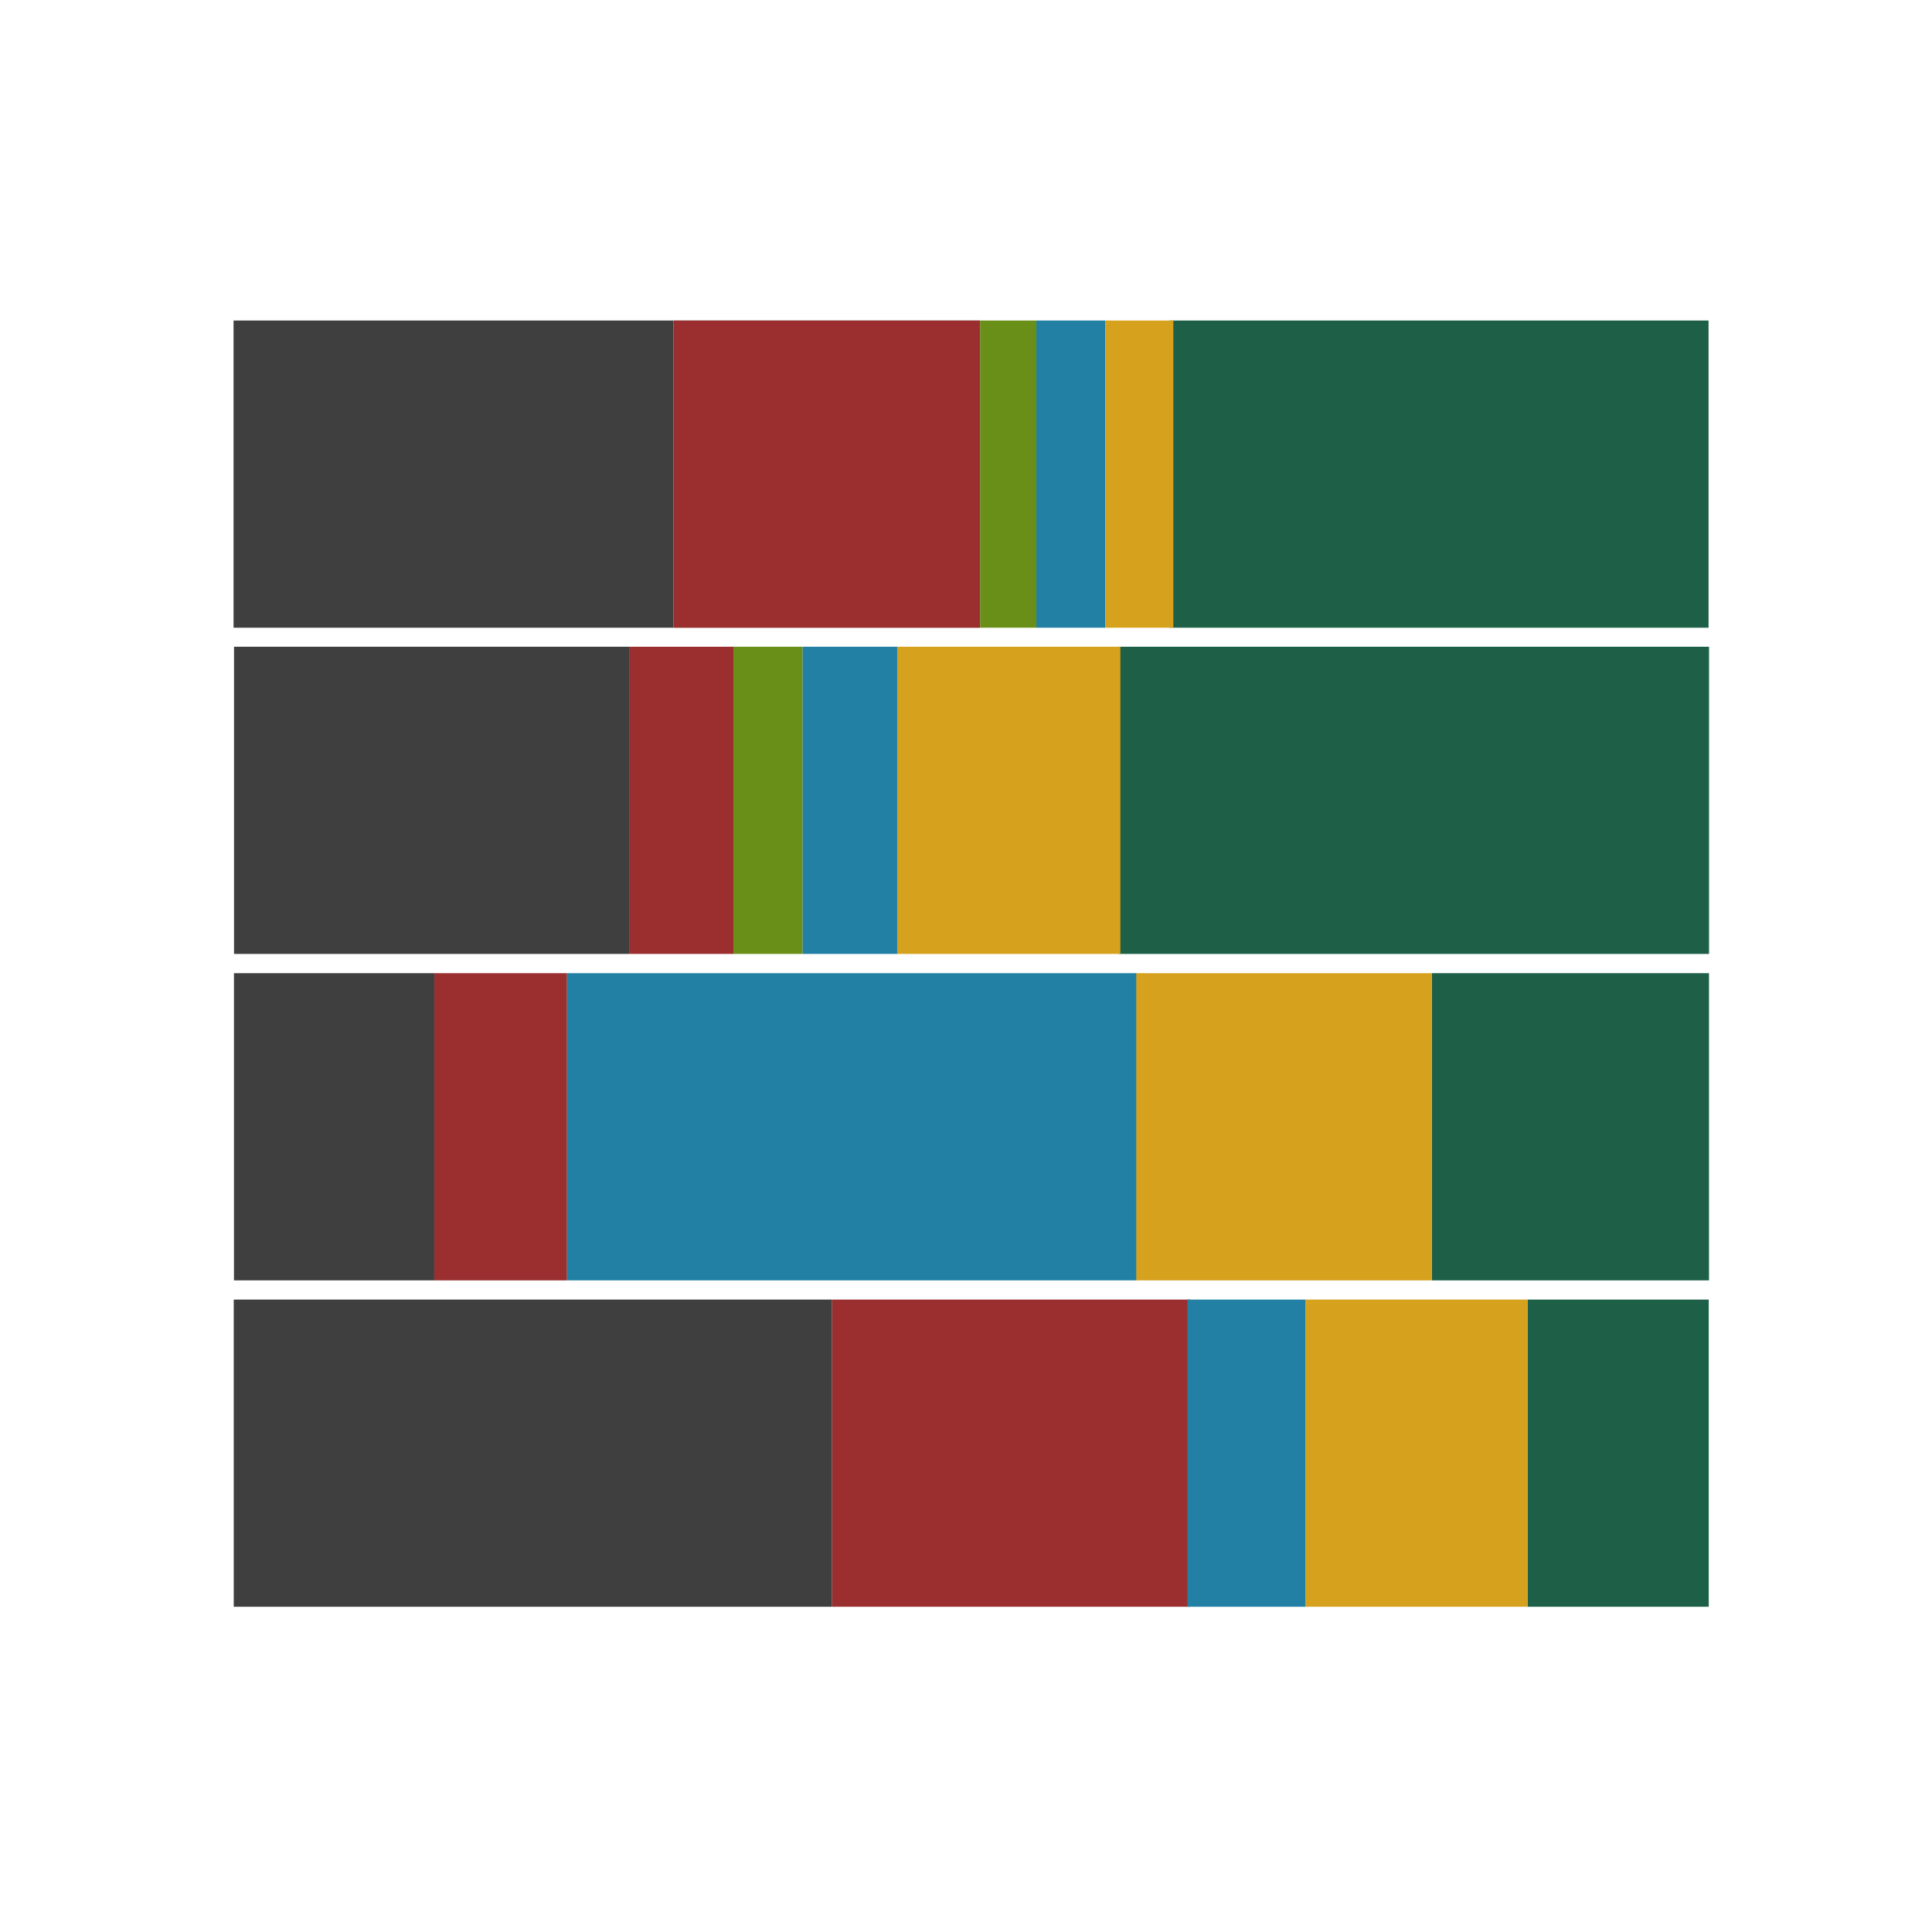
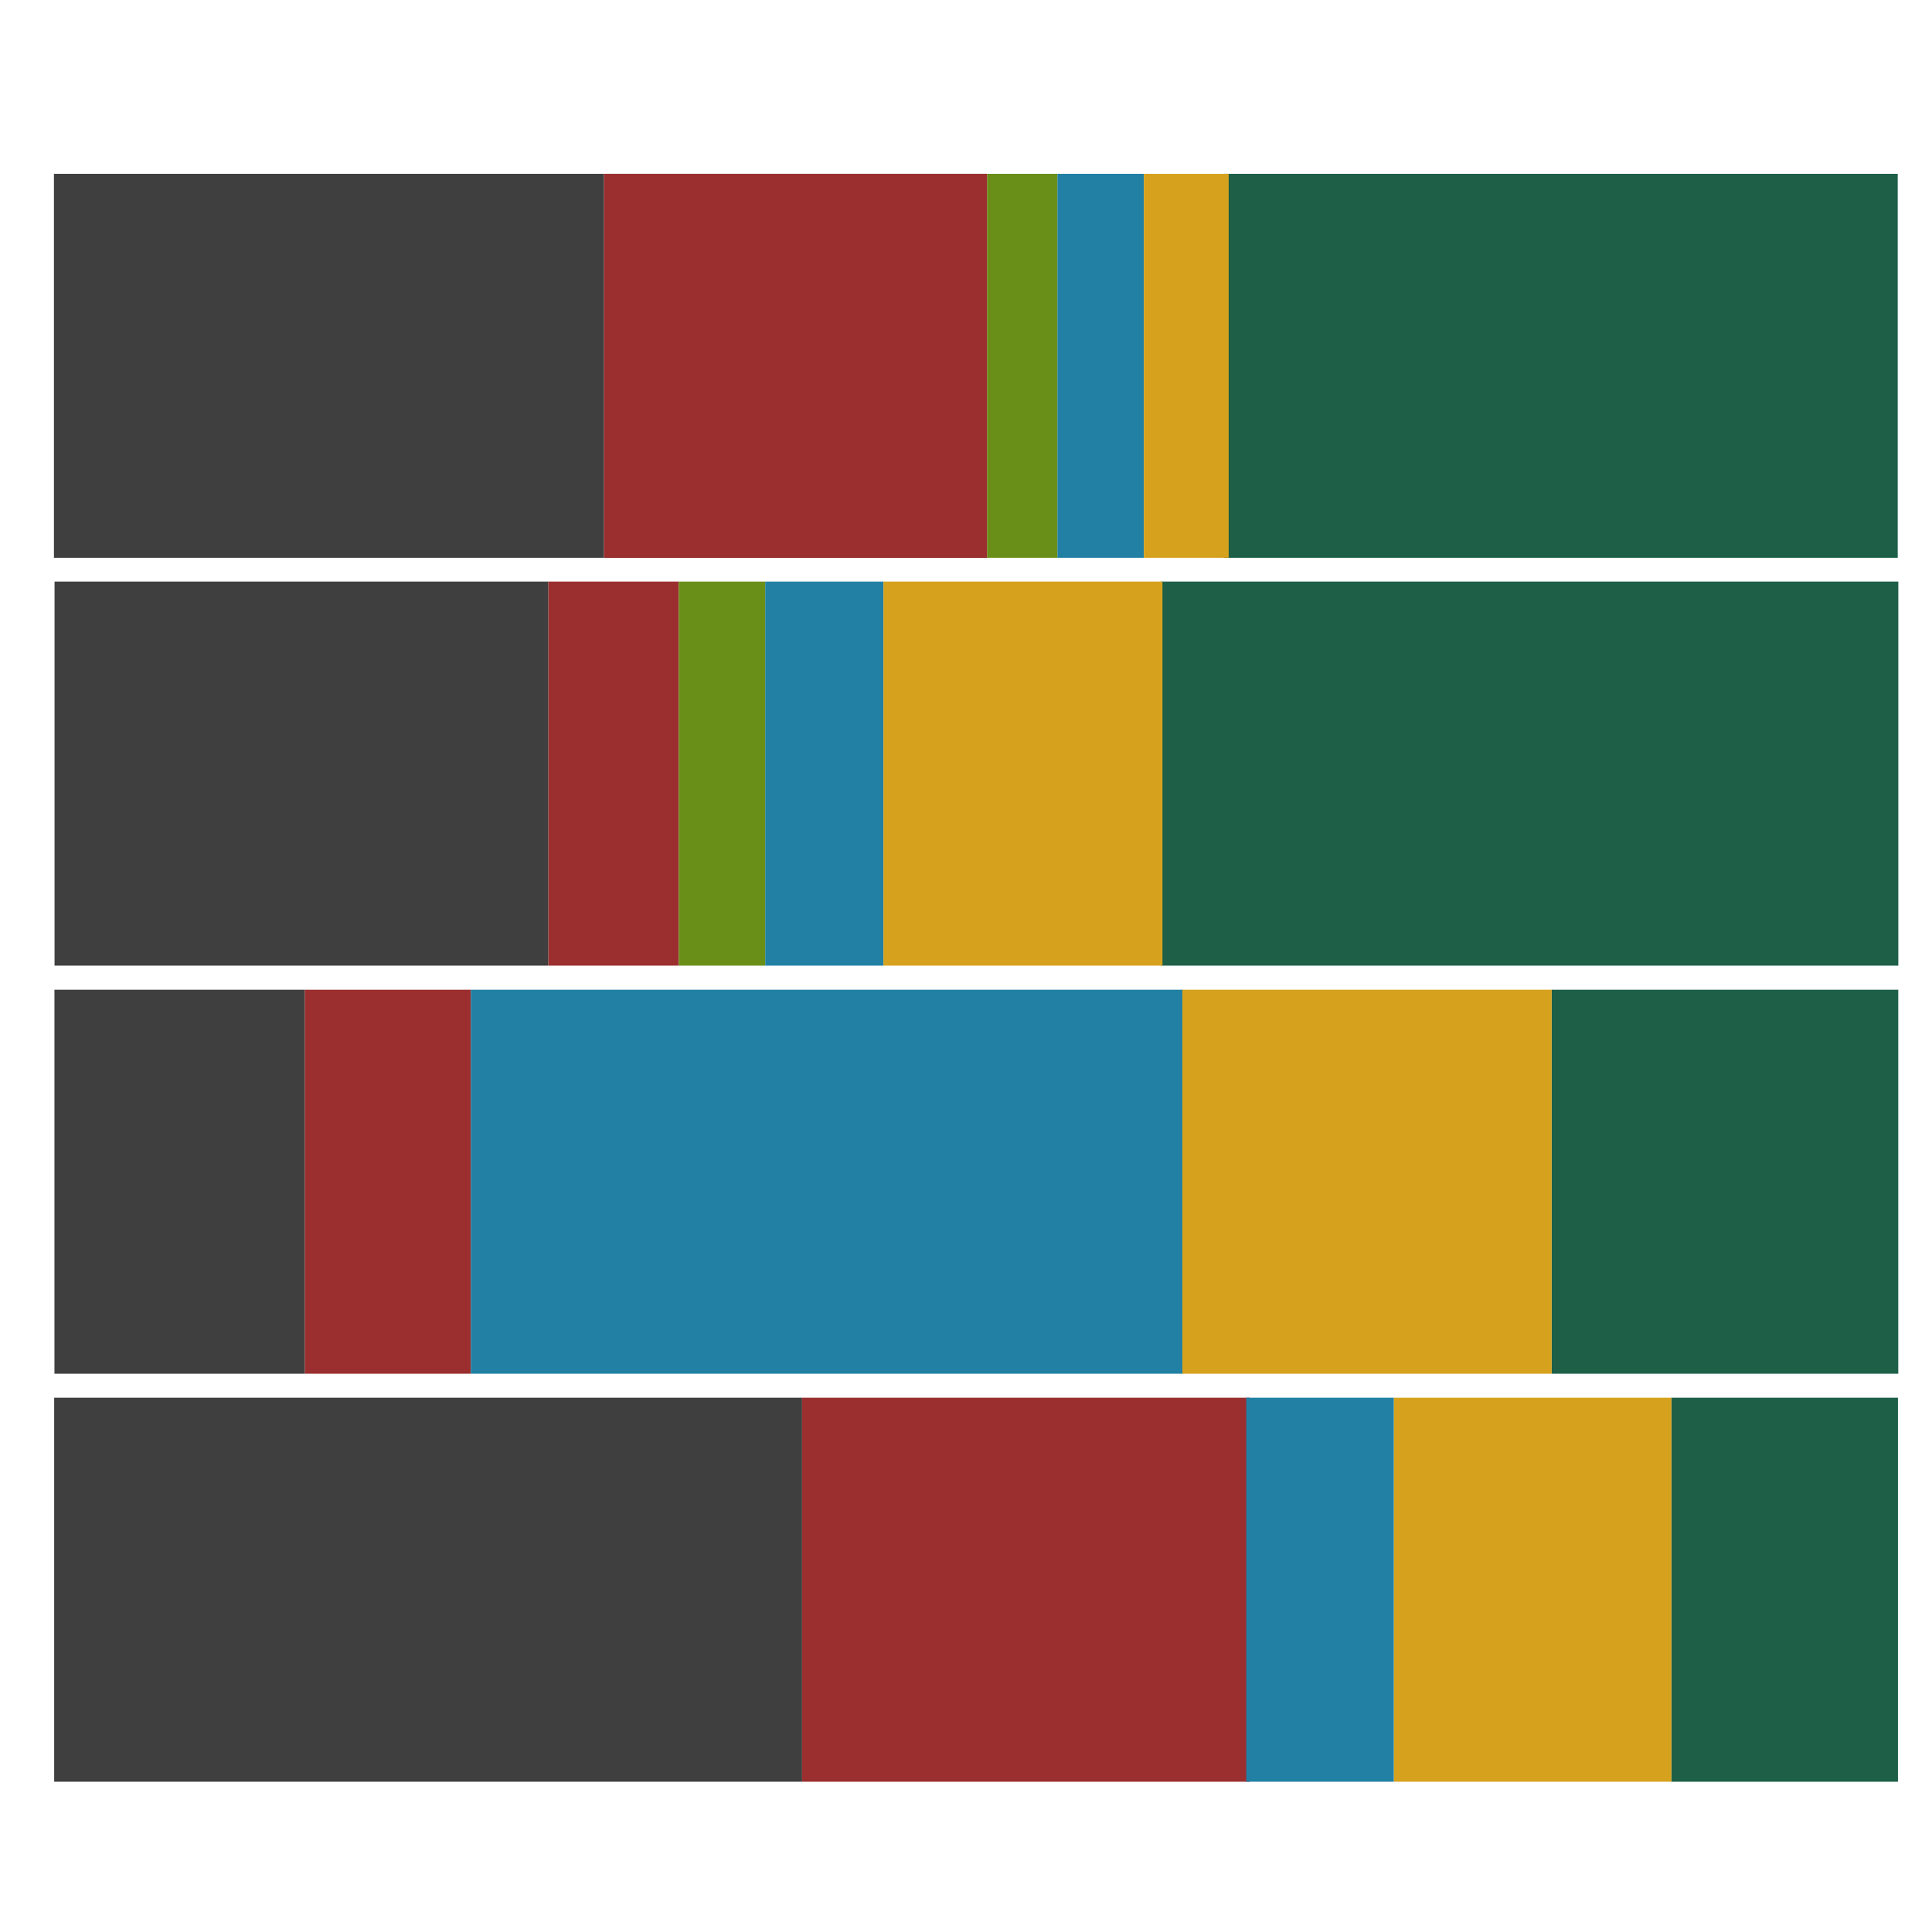
- <svg xmlns="http://www.w3.org/2000/svg" width="200" height="200" viewBox="0 0 52.917 52.917" version="1.1" id="svg5" xml:space="preserve">
+ <svg xmlns="http://www.w3.org/2000/svg" width="160" height="160" viewBox="0 0 42.333 42.333" version="1.1" id="svg5" xml:space="preserve">
  <defs id="defs2">
    <rect x="25.988" y="115.365" width="157.619" height="43.119" id="rect2362" />
  </defs>
  <g id="layer2" />
  <g id="layer1">
-     <rect style="fill:#1d5f47;fill-opacity:1;stroke-width:0.384" id="rect496" width="14.77" height="8.414" x="32.027" y="8.779" />
-     <rect style="fill:#1d5f47;fill-opacity:1;stroke-width:0.401" id="rect496-3" width="16.16" height="8.414" x="30.65" y="17.714" />
-     <rect style="fill:#1d5f47;fill-opacity:1;stroke-width:0.275" id="rect496-3-6" width="7.595" height="8.414" x="39.214" y="26.655" />
-     <rect style="fill:#1d5f47;fill-opacity:1;stroke-width:0.223" id="rect496-3-6-7" width="4.964" height="8.414" x="41.838" y="35.595" />
-     <rect style="fill:#3f3f3f;fill-opacity:1;stroke-width:0.347" id="rect608" width="12.052" height="8.414" x="6.397" y="8.779" />
-     <rect style="fill:#3f3f3f;fill-opacity:1;stroke-width:0.329" id="rect610" width="10.821" height="8.414" x="6.41" y="17.714" />
-     <rect style="fill:#3f3f3f;fill-opacity:1;stroke-width:0.234" id="rect612" width="5.487" height="8.414" x="6.408" y="26.655" />
-     <rect style="fill:#3f3f3f;fill-opacity:1;stroke-width:0.404" id="rect614" width="16.388" height="8.414" x="6.402" y="35.595" />
-     <rect style="fill:#7d7d7d;stroke-width:0.289" id="rect616" width="8.395" height="8.414" x="-26.845" y="8.779" transform="scale(-1,1)" />
-     <rect style="fill:#9b2f2f;fill-opacity:1;stroke-width:0.169" id="rect3999" width="2.857" height="8.414" x="-20.088" y="17.714" transform="scale(-1,1)" />
-     <rect style="fill:#9b2f2f;fill-opacity:1;stroke-width:0.19" id="rect4001" width="3.636" height="8.414" x="-15.531" y="26.655" transform="scale(-1,1)" />
-     <rect style="fill:#9b2f2f;fill-opacity:1;stroke-width:0.313" id="rect4003" width="9.807" height="8.414" x="-32.598" y="35.595" transform="scale(-1,1)" />
-     <rect style="fill:#d6a21e;fill-opacity:1;stroke-width:0.246" id="rect4213" width="6.084" height="8.414" x="-41.838" y="35.595" transform="scale(-1,1)" />
-     <rect style="fill:#2180a4;fill-opacity:1;stroke-width:0.18" id="rect4215" width="3.232" height="8.414" x="32.522" y="35.595" />
-     <rect style="fill:#2180a4;fill-opacity:1;stroke-width:0.395" id="rect4217" width="15.604" height="8.414" x="15.531" y="26.655" />
-     <rect style="fill:#d6a21e;fill-opacity:1;stroke-width:0.284" id="rect4219" width="8.092" height="8.414" x="-39.214" y="26.655" transform="scale(-1,1)" />
-     <rect style="fill:#6a8f19;fill-opacity:1;stroke-width:0.138" id="rect4221" width="1.896" height="8.414" x="20.088" y="17.714" />
-     <rect style="fill:#2180a4;fill-opacity:1;stroke-width:0.161" id="rect4223" width="2.59" height="8.414" x="-24.574" y="17.714" transform="scale(-1,1)" />
-     <rect style="fill:#d6a21e;fill-opacity:1;stroke-width:0.247" id="rect4225" width="6.113" height="8.414" x="24.574" y="17.714" />
-     <rect style="fill:#9b2f2f;fill-opacity:1;stroke-width:0.289" id="rect4227" width="8.395" height="8.414" x="-26.845" y="8.779" transform="scale(-1,1)" />
-     <rect style="fill:#6a8f19;fill-opacity:1;stroke-width:0.124" id="rect4229" width="1.541" height="8.414" x="26.845" y="8.779" />
-     <rect style="fill:#2180a4;fill-opacity:1;stroke-width:0.137" id="rect4231" width="1.893" height="8.414" x="-30.278" y="8.779" transform="scale(-1,1)" />
-     <rect style="fill:#d6a21e;fill-opacity:1;stroke-width:0.136" id="rect4233" width="1.859" height="8.414" x="30.278" y="8.779" />
+     <rect style="fill:#1d5f47;fill-opacity:1;stroke-width:0.384" id="rect496" width="14.77" height="8.414" x="26.812" y="3.809" />
+     <rect style="fill:#1d5f47;fill-opacity:1;stroke-width:0.401" id="rect496-3" width="16.16" height="8.414" x="25.435" y="12.744" />
+     <rect style="fill:#1d5f47;fill-opacity:1;stroke-width:0.275" id="rect496-3-6" width="7.595" height="8.414" x="33.999" y="21.686" />
+     <rect style="fill:#1d5f47;fill-opacity:1;stroke-width:0.223" id="rect496-3-6-7" width="4.964" height="8.414" x="36.623" y="30.626" />
+     <rect style="fill:#3f3f3f;fill-opacity:1;stroke-width:0.347" id="rect608" width="12.052" height="8.414" x="1.182" y="3.809" />
+     <rect style="fill:#3f3f3f;fill-opacity:1;stroke-width:0.329" id="rect610" width="10.821" height="8.414" x="1.195" y="12.744" />
+     <rect style="fill:#3f3f3f;fill-opacity:1;stroke-width:0.234" id="rect612" width="5.487" height="8.414" x="1.193" y="21.686" />
+     <rect style="fill:#3f3f3f;fill-opacity:1;stroke-width:0.404" id="rect614" width="16.388" height="8.414" x="1.187" y="30.626" />
+     <rect style="fill:#7d7d7d;stroke-width:0.289" id="rect616" width="8.395" height="8.414" x="-21.63" y="3.809" transform="scale(-1,1)" />
+     <rect style="fill:#9b2f2f;fill-opacity:1;stroke-width:0.169" id="rect3999" width="2.857" height="8.414" x="-14.873" y="12.744" transform="scale(-1,1)" />
+     <rect style="fill:#9b2f2f;fill-opacity:1;stroke-width:0.19" id="rect4001" width="3.636" height="8.414" x="-10.316" y="21.686" transform="scale(-1,1)" />
+     <rect style="fill:#9b2f2f;fill-opacity:1;stroke-width:0.313" id="rect4003" width="9.807" height="8.414" x="-27.383" y="30.626" transform="scale(-1,1)" />
+     <rect style="fill:#d6a21e;fill-opacity:1;stroke-width:0.246" id="rect4213" width="6.084" height="8.414" x="-36.623" y="30.626" transform="scale(-1,1)" />
+     <rect style="fill:#2180a4;fill-opacity:1;stroke-width:0.18" id="rect4215" width="3.232" height="8.414" x="27.307" y="30.626" />
+     <rect style="fill:#2180a4;fill-opacity:1;stroke-width:0.395" id="rect4217" width="15.604" height="8.414" x="10.316" y="21.686" />
+     <rect style="fill:#d6a21e;fill-opacity:1;stroke-width:0.284" id="rect4219" width="8.092" height="8.414" x="-33.999" y="21.686" transform="scale(-1,1)" />
+     <rect style="fill:#6a8f19;fill-opacity:1;stroke-width:0.138" id="rect4221" width="1.896" height="8.414" x="14.873" y="12.744" />
+     <rect style="fill:#2180a4;fill-opacity:1;stroke-width:0.161" id="rect4223" width="2.59" height="8.414" x="-19.358" y="12.744" transform="scale(-1,1)" />
+     <rect style="fill:#d6a21e;fill-opacity:1;stroke-width:0.247" id="rect4225" width="6.113" height="8.414" x="19.358" y="12.744" />
+     <rect style="fill:#9b2f2f;fill-opacity:1;stroke-width:0.289" id="rect4227" width="8.395" height="8.414" x="-21.63" y="3.809" transform="scale(-1,1)" />
+     <rect style="fill:#6a8f19;fill-opacity:1;stroke-width:0.124" id="rect4229" width="1.541" height="8.414" x="21.63" y="3.809" />
+     <rect style="fill:#2180a4;fill-opacity:1;stroke-width:0.137" id="rect4231" width="1.893" height="8.414" x="-25.063" y="3.809" transform="scale(-1,1)" />
+     <rect style="fill:#d6a21e;fill-opacity:1;stroke-width:0.136" id="rect4233" width="1.859" height="8.414" x="25.063" y="3.809" />
  </g>
</svg>
